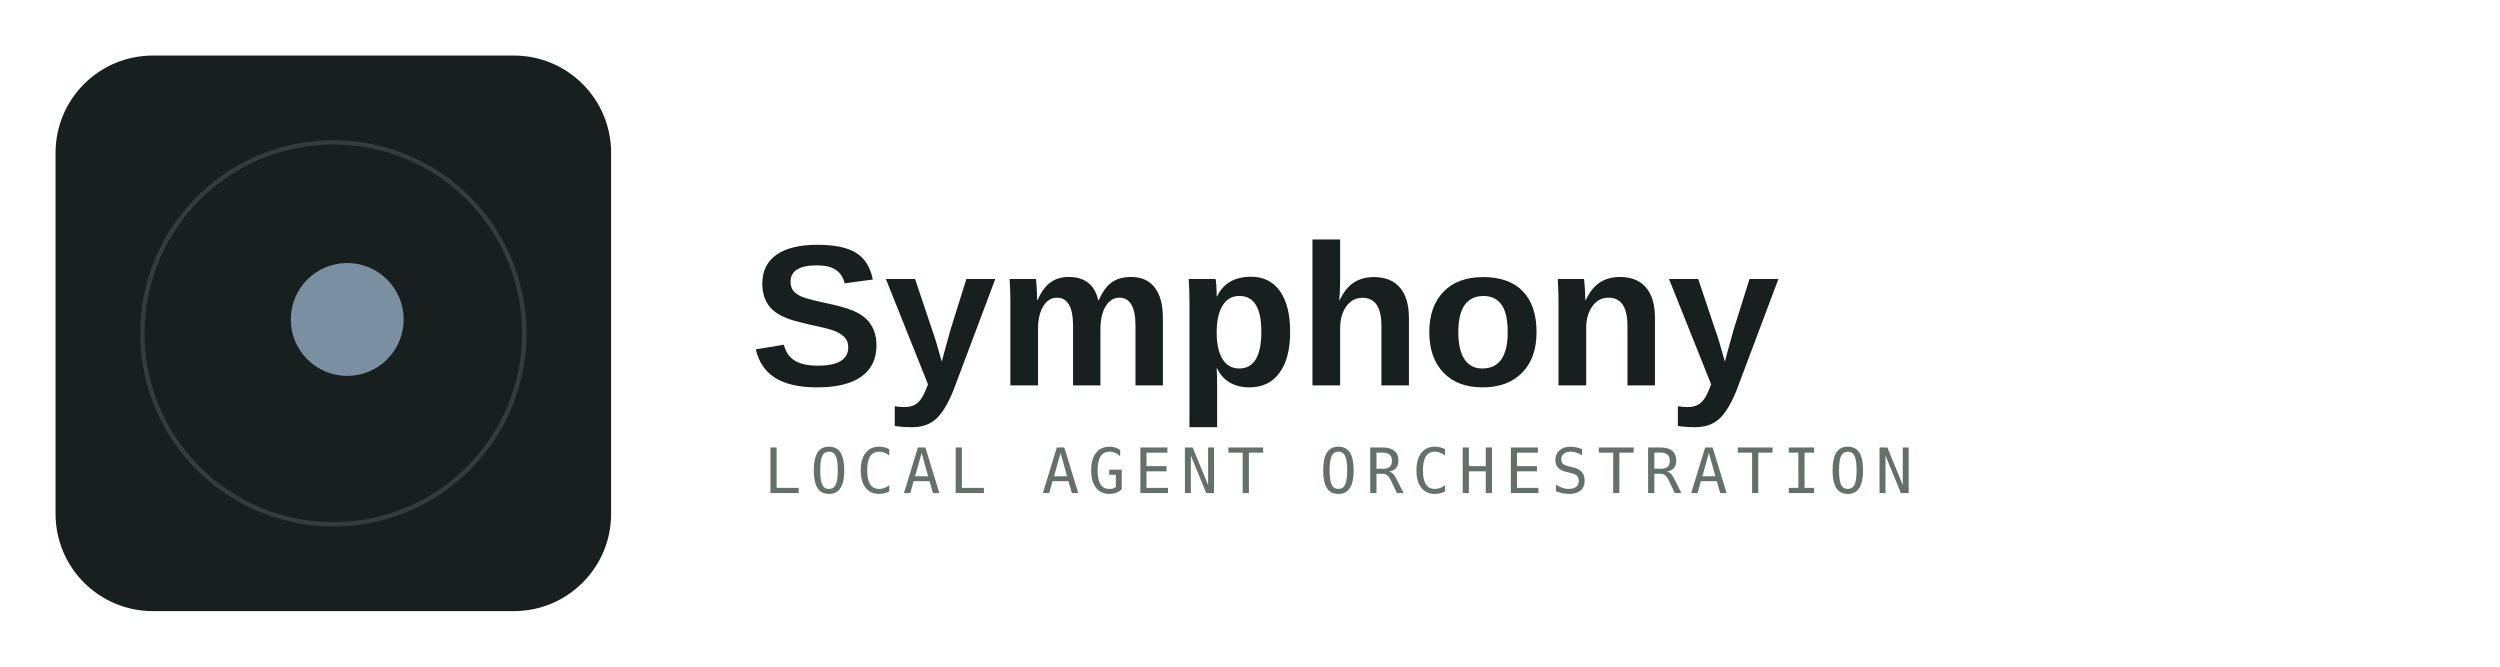
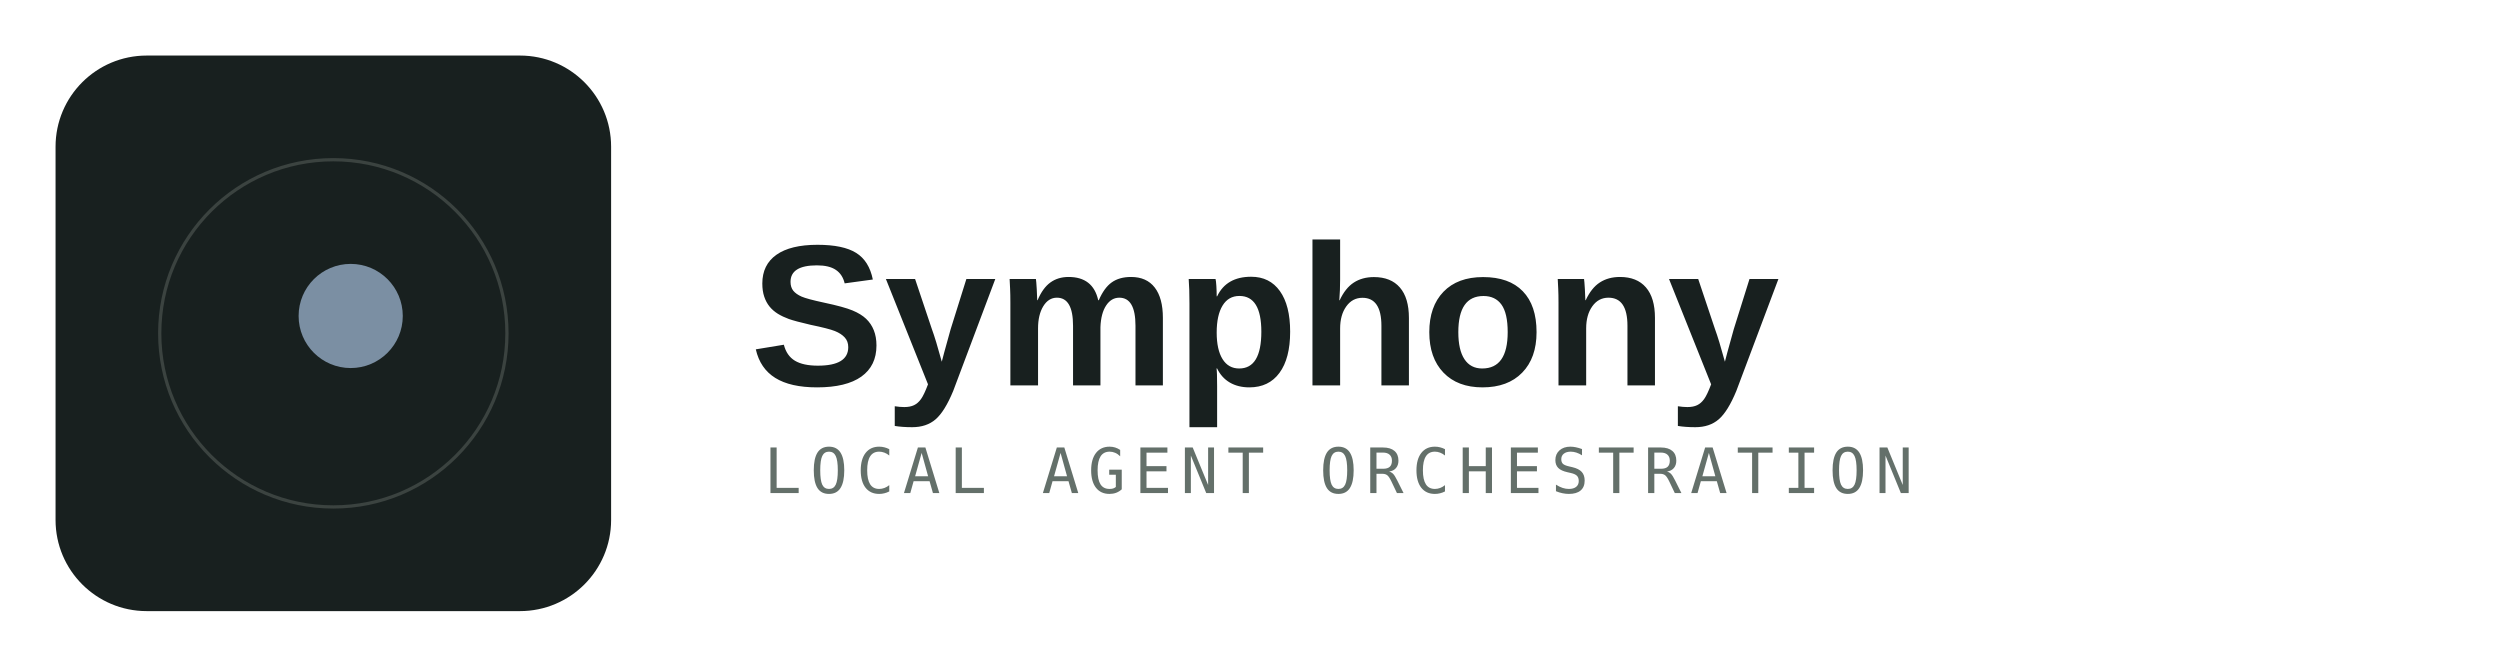
<svg xmlns="http://www.w3.org/2000/svg" width="720" height="192" viewBox="0 0 720 192" fill="none" role="img" aria-labelledby="title desc">
-   <rect x="16" y="16" width="160" height="160" rx="28" fill="#18201F" />
-   <circle cx="96" cy="96" r="55" stroke="#E8ECE4" stroke-opacity="0.14" stroke-width="1.25" />
-   <circle cx="100" cy="92" r="16.25" fill="#7B8FA3" />
+   <rect x="16" y="16" width="160" height="160" rx="26.25" fill="#18201F" />
+   <circle cx="96" cy="96" r="50" stroke="#E8ECE4" stroke-opacity="0.17" stroke-width="0.938" />
+   <circle cx="101" cy="91" r="15" fill="#7B8FA3" />
  <text x="216" y="111" fill="#18201F" font-family="Avenir Next, Satoshi, Geist, Helvetica Neue, Arial, sans-serif" font-size="58" font-weight="650" letter-spacing="0">Symphony</text>
  <text x="220" y="142" fill="#64706A" font-family="Geist Mono, SFMono-Regular, Menlo, monospace" font-size="18" font-weight="500" letter-spacing="2.5">LOCAL AGENT ORCHESTRATION</text>
</svg>
